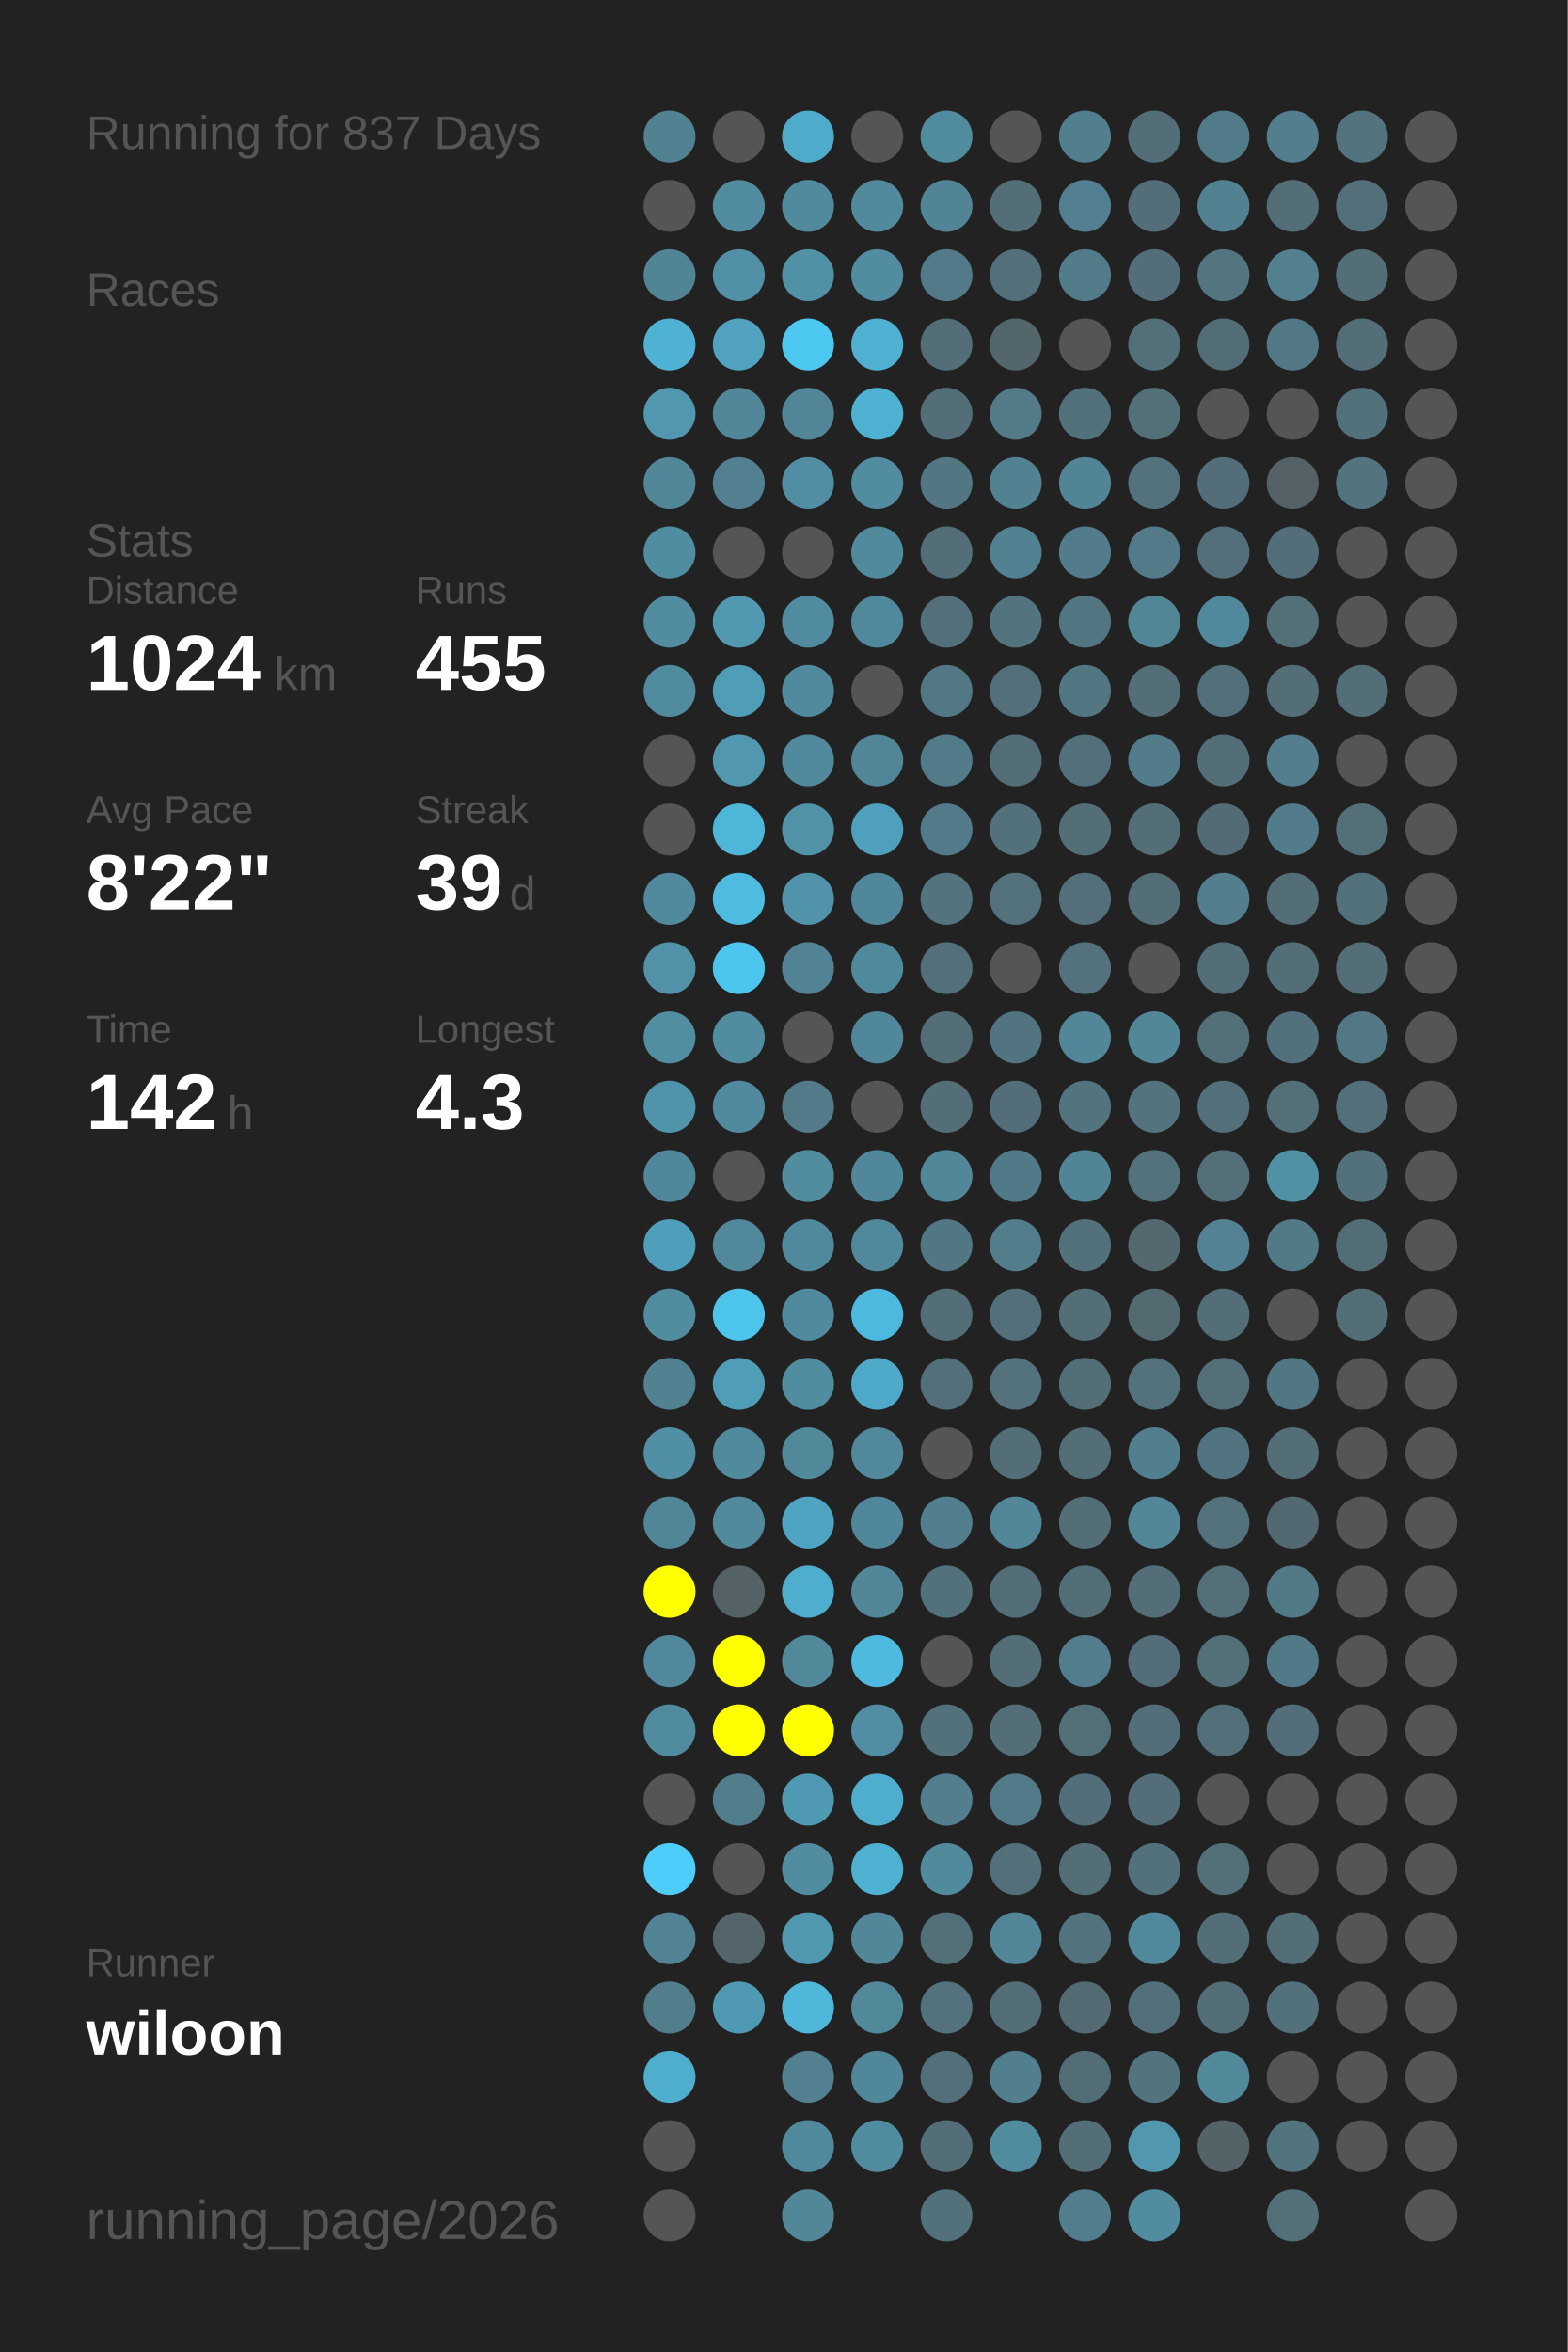
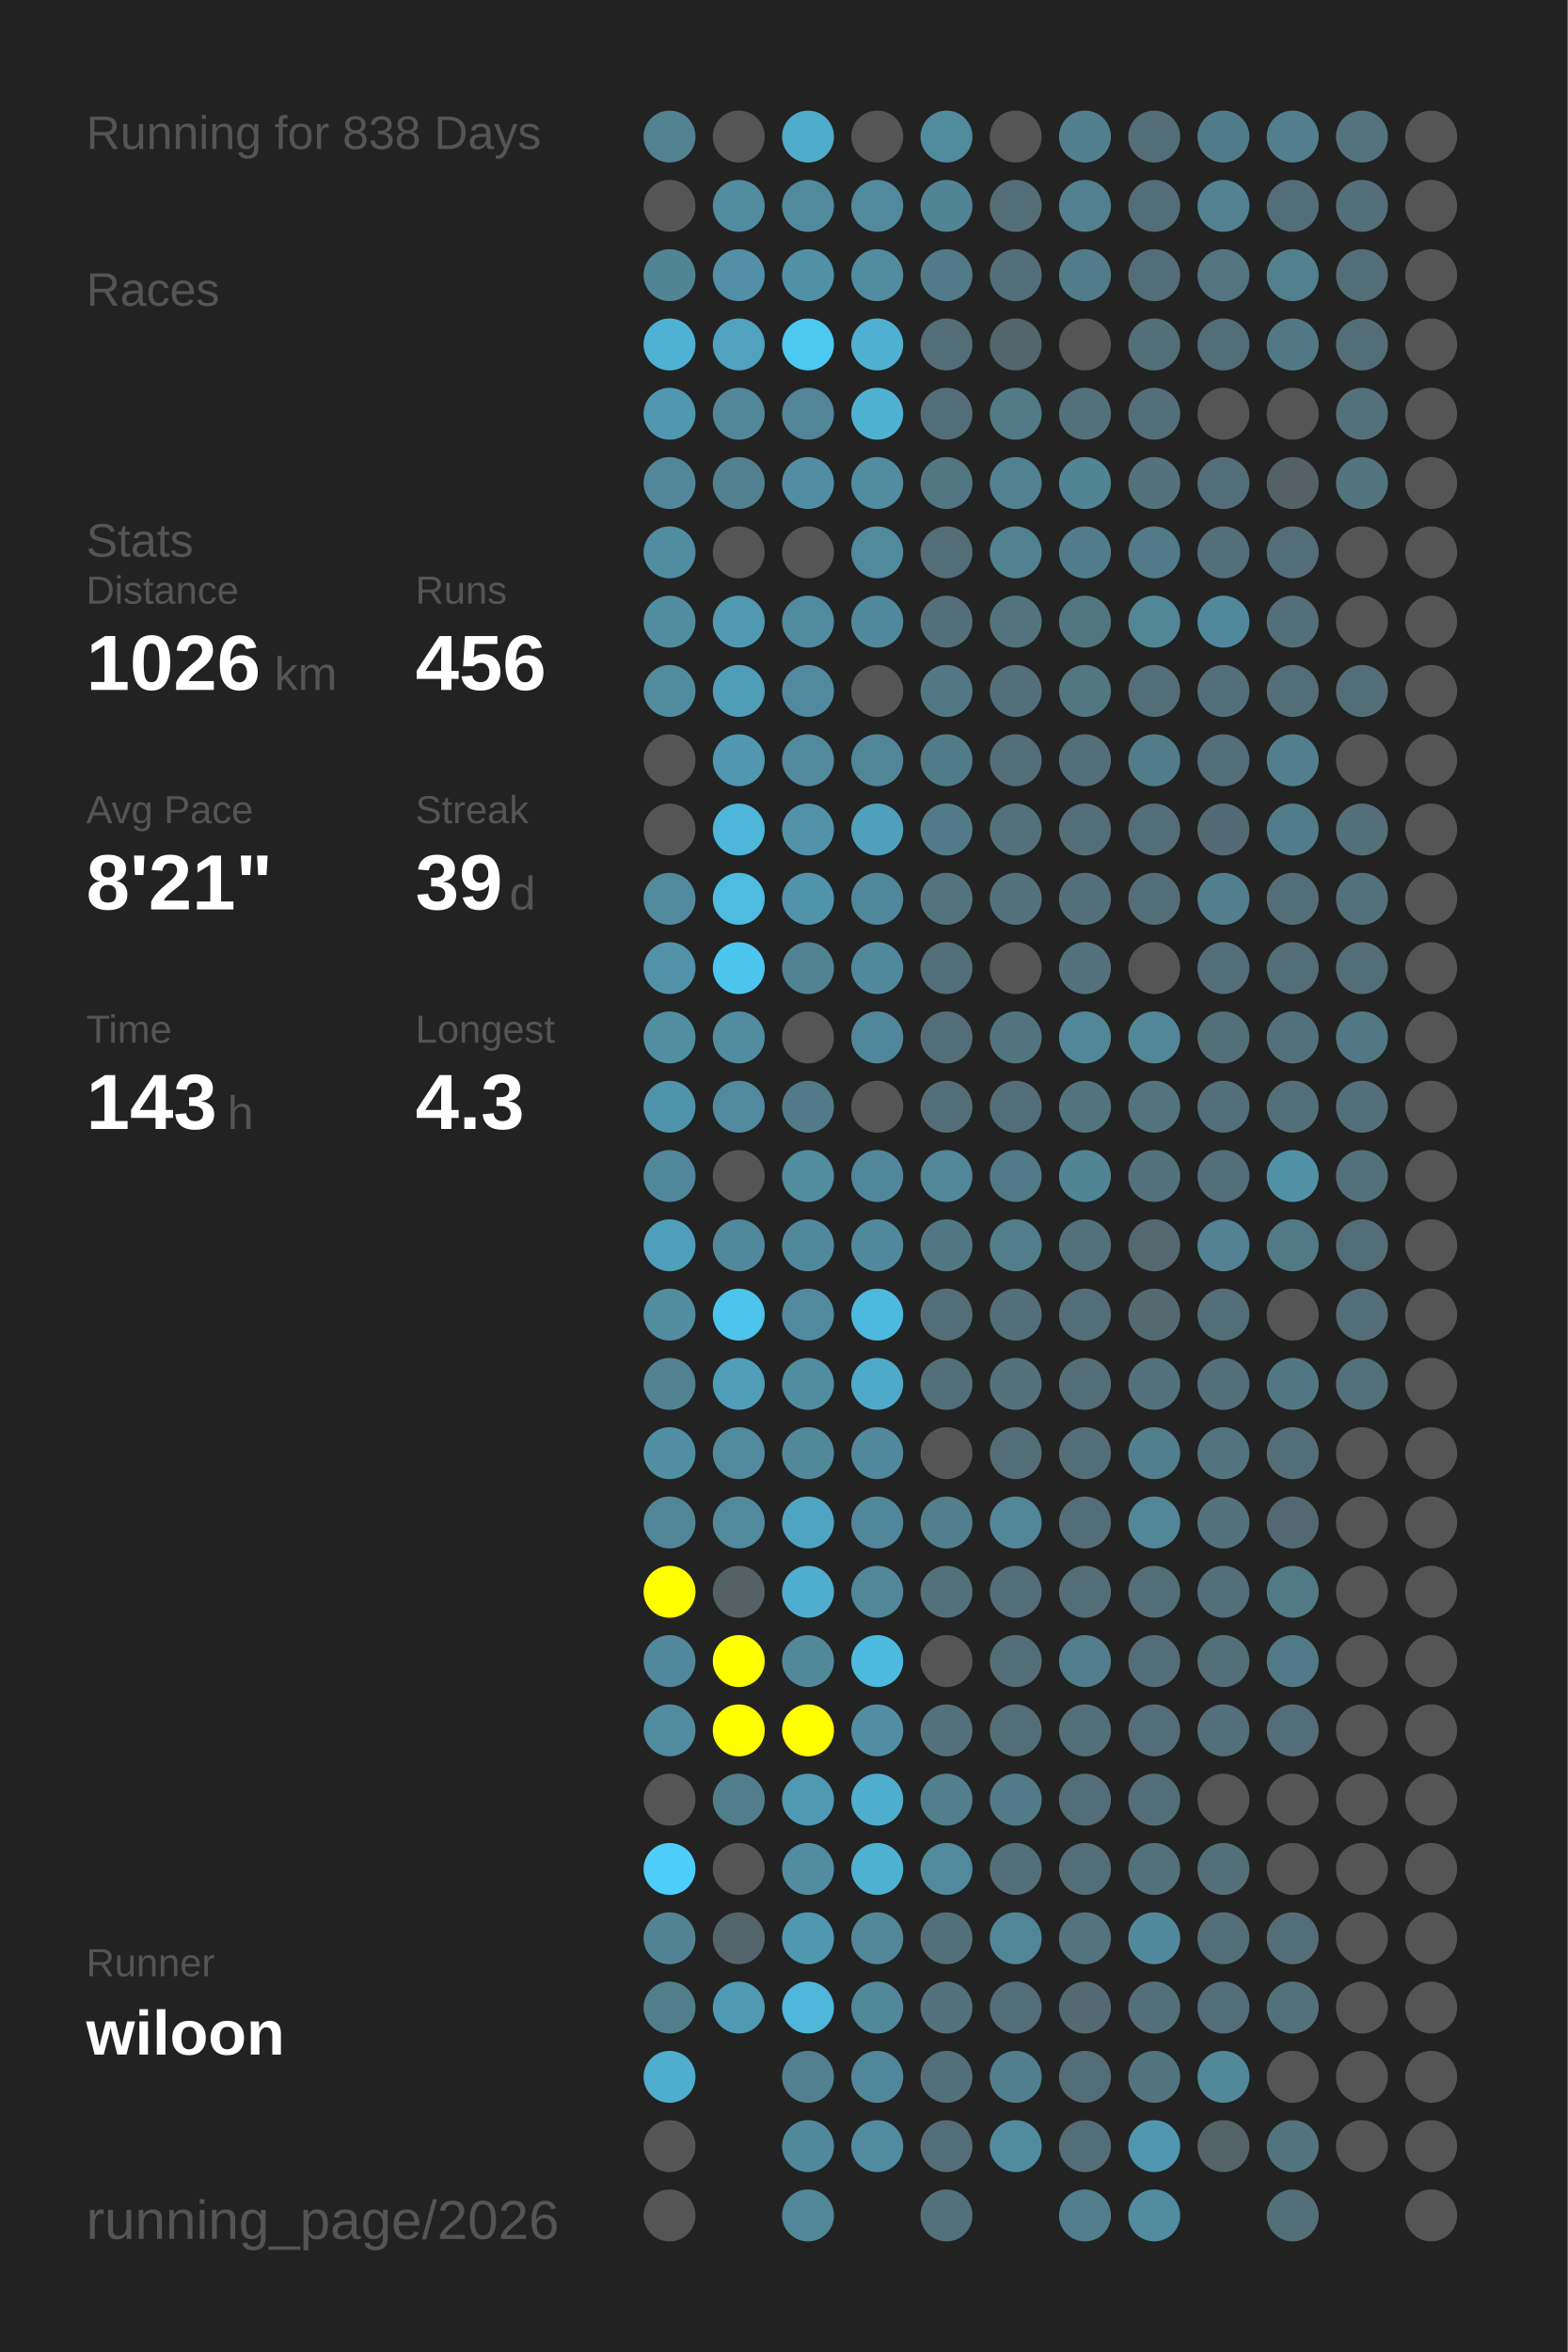
<svg xmlns="http://www.w3.org/2000/svg" baseProfile="full" height="300mm" version="1.1" viewBox="0,0,200,300" width="200mm">
  <defs />
  <rect fill="#222222" height="300" width="200" x="0" y="0" />
-   <text fill="#555555" style="font-size:6px; font-family:Arial;" x="11" y="19">Running for 837 Days</text>
+   <text fill="#555555" style="font-size:6px; font-family:Arial;" x="11" y="19">Running for 838 Days</text>
  <text fill="#555555" style="font-size:6px; font-family:Arial;" x="11" y="39">Races</text>
  <text fill="#555555" style="font-size:6px; font-family:Arial;" x="11" y="71">Stats</text>
  <text fill="#555555" style="font-size:5px; font-family:Arial;" x="11" y="77">Distance</text>
-   <text fill="#FFFFFF" style="font-size:10px; font-family:Arial; font-weight:bold;" x="11" y="88">1024</text>
+   <text fill="#FFFFFF" style="font-size:10px; font-family:Arial; font-weight:bold;" x="11" y="88">1026</text>
  <text fill="#555555" style="font-size:6px; font-family:Arial;" x="35" y="88">km</text>
  <text fill="#555555" style="font-size:5px; font-family:Arial;" x="53" y="77">Runs</text>
-   <text fill="#FFFFFF" style="font-size:10px; font-family:Arial; font-weight:bold;" x="53" y="88">455</text>
+   <text fill="#FFFFFF" style="font-size:10px; font-family:Arial; font-weight:bold;" x="53" y="88">456</text>
  <text fill="#555555" style="font-size:5px; font-family:Arial;" x="11" y="105">Avg Pace</text>
-   <text fill="#FFFFFF" style="font-size:10px; font-family:Arial; font-weight:bold;" x="11" y="116">8'22"</text>
+   <text fill="#FFFFFF" style="font-size:10px; font-family:Arial; font-weight:bold;" x="11" y="116">8'21"</text>
  <text fill="#555555" style="font-size:5px; font-family:Arial;" x="53" y="105">Streak</text>
  <text fill="#FFFFFF" style="font-size:10px; font-family:Arial; font-weight:bold;" x="53" y="116">39</text>
  <text fill="#555555" style="font-size:6px; font-family:Arial;" x="65" y="116">d</text>
  <text fill="#555555" style="font-size:5px; font-family:Arial;" x="11" y="133">Time</text>
-   <text fill="#FFFFFF" style="font-size:10px; font-family:Arial; font-weight:bold;" x="11" y="144">142</text>
+   <text fill="#FFFFFF" style="font-size:10px; font-family:Arial; font-weight:bold;" x="11" y="144">143</text>
  <text fill="#555555" style="font-size:6px; font-family:Arial;" x="29" y="144">h</text>
  <text fill="#555555" style="font-size:5px; font-family:Arial;" x="53" y="133">Longest</text>
  <text fill="#FFFFFF" style="font-size:10px; font-family:Arial; font-weight:bold;" x="53" y="144">4.3</text>
  <text fill="#555555" style="font-size:5px; font-family:Arial;" x="11" y="252.065">Runner</text>
  <text fill="#FFFFFF" style="font-size:8px; font-family:Arial; font-weight:bold;" x="11" y="262.065">wiloon</text>
  <text fill="#555555" style="font-size:7px; font-family:Arial;" x="11" y="285.581">running_page/2026</text>
  <circle cx="85.417" cy="17.419" fill="#528191" r="3.312" />
  <circle cx="85.417" cy="26.258" fill="#555555" r="3.312" />
  <circle cx="85.417" cy="35.097" fill="#518495" r="3.312" />
  <circle cx="85.417" cy="43.935" fill="#4fb2d4" r="3.312" />
  <circle cx="85.417" cy="52.774" fill="#5097af" r="3.312" />
  <circle cx="85.417" cy="61.613" fill="#518799" r="3.312" />
  <circle cx="85.417" cy="70.452" fill="#518da1" r="3.312" />
  <circle cx="85.417" cy="79.29" fill="#518ca0" r="3.312" />
  <circle cx="85.417" cy="88.129" fill="#518b9e" r="3.312" />
  <circle cx="85.417" cy="96.968" fill="#555555" r="3.312" />
  <circle cx="85.417" cy="105.806" fill="#555555" r="3.312" />
  <circle cx="85.417" cy="114.645" fill="#518a9d" r="3.312" />
  <circle cx="85.417" cy="123.484" fill="#5192a8" r="3.312" />
  <circle cx="85.417" cy="132.323" fill="#518ea2" r="3.312" />
  <circle cx="85.417" cy="141.161" fill="#5094ab" r="3.312" />
  <circle cx="85.417" cy="150" fill="#51879a" r="3.312" />
  <circle cx="85.417" cy="158.839" fill="#509fba" r="3.312" />
  <circle cx="85.417" cy="167.677" fill="#518c9f" r="3.312" />
  <circle cx="85.417" cy="176.516" fill="#528292" r="3.312" />
  <circle cx="85.417" cy="185.355" fill="#518fa4" r="3.312" />
  <circle cx="85.417" cy="194.194" fill="#518698" r="3.312" />
  <circle cx="85.417" cy="203.032" fill="#FFFF00" r="3.312" />
  <circle cx="85.417" cy="211.871" fill="#51889b" r="3.312" />
  <circle cx="85.417" cy="220.71" fill="#518b9f" r="3.312" />
  <circle cx="85.417" cy="229.548" fill="#555555" r="3.312" />
  <circle cx="85.417" cy="238.387" fill="#4dcefa" r="3.312" />
  <circle cx="85.417" cy="247.226" fill="#528394" r="3.312" />
  <circle cx="85.417" cy="256.065" fill="#527e8c" r="3.312" />
  <circle cx="85.417" cy="264.903" fill="#4fadcd" r="3.312" />
  <circle cx="85.417" cy="273.742" fill="#555555" r="3.312" />
  <circle cx="85.417" cy="282.581" fill="#555555" r="3.312" />
  <circle cx="94.25" cy="17.419" fill="#555555" r="3.312" />
  <circle cx="94.25" cy="26.258" fill="#518ca0" r="3.312" />
  <circle cx="94.25" cy="35.097" fill="#5190a6" r="3.312" />
  <circle cx="94.25" cy="43.935" fill="#50a2be" r="3.312" />
  <circle cx="94.25" cy="52.774" fill="#518799" r="3.312" />
  <circle cx="94.25" cy="61.613" fill="#528090" r="3.312" />
  <circle cx="94.25" cy="70.452" fill="#555555" r="3.312" />
  <circle cx="94.25" cy="79.29" fill="#5099b1" r="3.312" />
  <circle cx="94.25" cy="88.129" fill="#509db7" r="3.312" />
  <circle cx="94.25" cy="96.968" fill="#5097af" r="3.312" />
  <circle cx="94.25" cy="105.806" fill="#4eb6d9" r="3.312" />
  <circle cx="94.25" cy="114.645" fill="#4ebbe0" r="3.312" />
  <circle cx="94.25" cy="123.484" fill="#4dc6ef" r="3.312" />
  <circle cx="94.25" cy="132.323" fill="#518ca0" r="3.312" />
  <circle cx="94.25" cy="141.161" fill="#518a9e" r="3.312" />
  <circle cx="94.25" cy="150" fill="#555555" r="3.312" />
  <circle cx="94.25" cy="158.839" fill="#51889b" r="3.312" />
  <circle cx="94.25" cy="167.677" fill="#4dc4ec" r="3.312" />
  <circle cx="94.25" cy="176.516" fill="#509db7" r="3.312" />
  <circle cx="94.25" cy="185.355" fill="#518a9d" r="3.312" />
  <circle cx="94.25" cy="194.194" fill="#51899d" r="3.312" />
  <circle cx="94.25" cy="203.032" fill="#546266" r="3.312" />
  <circle cx="94.25" cy="211.871" fill="#FFFF00" r="3.312" />
  <circle cx="94.25" cy="220.71" fill="#FFFF00" r="3.312" />
  <circle cx="94.25" cy="229.548" fill="#527e8c" r="3.312" />
  <circle cx="94.25" cy="238.387" fill="#555555" r="3.312" />
  <circle cx="94.25" cy="247.226" fill="#53656b" r="3.312" />
  <circle cx="94.25" cy="256.065" fill="#5099b2" r="3.312" />
  <circle cx="103.083" cy="17.419" fill="#4fabca" r="3.312" />
  <circle cx="103.083" cy="26.258" fill="#518a9d" r="3.312" />
  <circle cx="103.083" cy="35.097" fill="#5191a6" r="3.312" />
  <circle cx="103.083" cy="43.935" fill="#4dc8f1" r="3.312" />
  <circle cx="103.083" cy="52.774" fill="#518597" r="3.312" />
  <circle cx="103.083" cy="61.613" fill="#518ea3" r="3.312" />
  <circle cx="103.083" cy="70.452" fill="#555555" r="3.312" />
  <circle cx="103.083" cy="79.29" fill="#518b9f" r="3.312" />
  <circle cx="103.083" cy="88.129" fill="#518a9e" r="3.312" />
  <circle cx="103.083" cy="96.968" fill="#518a9d" r="3.312" />
  <circle cx="103.083" cy="105.806" fill="#5192a9" r="3.312" />
  <circle cx="103.083" cy="114.645" fill="#5093aa" r="3.312" />
  <circle cx="103.083" cy="123.484" fill="#528394" r="3.312" />
  <circle cx="103.083" cy="132.323" fill="#555555" r="3.312" />
  <circle cx="103.083" cy="141.161" fill="#527a88" r="3.312" />
  <circle cx="103.083" cy="150" fill="#518c9f" r="3.312" />
  <circle cx="103.083" cy="158.839" fill="#51899c" r="3.312" />
  <circle cx="103.083" cy="167.677" fill="#518a9e" r="3.312" />
  <circle cx="103.083" cy="176.516" fill="#518da1" r="3.312" />
  <circle cx="103.083" cy="185.355" fill="#51889a" r="3.312" />
  <circle cx="103.083" cy="194.194" fill="#4fa4c1" r="3.312" />
  <circle cx="103.083" cy="203.032" fill="#4faece" r="3.312" />
  <circle cx="103.083" cy="211.871" fill="#51899b" r="3.312" />
  <circle cx="103.083" cy="220.71" fill="#FFFF00" r="3.312" />
  <circle cx="103.083" cy="229.548" fill="#5099b2" r="3.312" />
  <circle cx="103.083" cy="238.387" fill="#518ca0" r="3.312" />
  <circle cx="103.083" cy="247.226" fill="#5098b0" r="3.312" />
  <circle cx="103.083" cy="256.065" fill="#4eb7da" r="3.312" />
  <circle cx="103.083" cy="264.903" fill="#528090" r="3.312" />
  <circle cx="103.083" cy="273.742" fill="#51899c" r="3.312" />
  <circle cx="103.083" cy="282.581" fill="#518799" r="3.312" />
  <circle cx="111.917" cy="17.419" fill="#555555" r="3.312" />
  <circle cx="111.917" cy="26.258" fill="#518a9d" r="3.312" />
  <circle cx="111.917" cy="35.097" fill="#518ca0" r="3.312" />
  <circle cx="111.917" cy="43.935" fill="#4fb0d1" r="3.312" />
  <circle cx="111.917" cy="52.774" fill="#4fb1d2" r="3.312" />
  <circle cx="111.917" cy="61.613" fill="#518ca0" r="3.312" />
  <circle cx="111.917" cy="70.452" fill="#518a9d" r="3.312" />
  <circle cx="111.917" cy="79.29" fill="#51899c" r="3.312" />
  <circle cx="111.917" cy="88.129" fill="#555555" r="3.312" />
  <circle cx="111.917" cy="96.968" fill="#518698" r="3.312" />
  <circle cx="111.917" cy="105.806" fill="#50a0bb" r="3.312" />
  <circle cx="111.917" cy="114.645" fill="#51879a" r="3.312" />
  <circle cx="111.917" cy="123.484" fill="#51899c" r="3.312" />
  <circle cx="111.917" cy="132.323" fill="#51879a" r="3.312" />
  <circle cx="111.917" cy="141.161" fill="#555555" r="3.312" />
  <circle cx="111.917" cy="150" fill="#51879a" r="3.312" />
  <circle cx="111.917" cy="158.839" fill="#51899c" r="3.312" />
  <circle cx="111.917" cy="167.677" fill="#4eb9de" r="3.312" />
  <circle cx="111.917" cy="176.516" fill="#4faac9" r="3.312" />
  <circle cx="111.917" cy="185.355" fill="#51889b" r="3.312" />
  <circle cx="111.917" cy="194.194" fill="#51879a" r="3.312" />
  <circle cx="111.917" cy="203.032" fill="#518799" r="3.312" />
  <circle cx="111.917" cy="211.871" fill="#4ebadf" r="3.312" />
  <circle cx="111.917" cy="220.71" fill="#518ea3" r="3.312" />
  <circle cx="111.917" cy="229.548" fill="#4fadcd" r="3.312" />
  <circle cx="111.917" cy="238.387" fill="#4fb1d2" r="3.312" />
  <circle cx="111.917" cy="247.226" fill="#518799" r="3.312" />
  <circle cx="111.917" cy="256.065" fill="#51889a" r="3.312" />
  <circle cx="111.917" cy="264.903" fill="#51879a" r="3.312" />
  <circle cx="111.917" cy="273.742" fill="#518b9f" r="3.312" />
  <circle cx="120.75" cy="17.419" fill="#518b9e" r="3.312" />
  <circle cx="120.75" cy="26.258" fill="#518495" r="3.312" />
  <circle cx="120.75" cy="35.097" fill="#527a88" r="3.312" />
  <circle cx="120.75" cy="43.935" fill="#536e77" r="3.312" />
  <circle cx="120.75" cy="52.774" fill="#536e77" r="3.312" />
  <circle cx="120.75" cy="61.613" fill="#527682" r="3.312" />
  <circle cx="120.75" cy="70.452" fill="#536e77" r="3.312" />
  <circle cx="120.75" cy="79.29" fill="#536f79" r="3.312" />
  <circle cx="120.75" cy="88.129" fill="#527885" r="3.312" />
  <circle cx="120.75" cy="96.968" fill="#527b89" r="3.312" />
  <circle cx="120.75" cy="105.806" fill="#527a88" r="3.312" />
  <circle cx="120.75" cy="114.645" fill="#53747f" r="3.312" />
  <circle cx="120.75" cy="123.484" fill="#536f79" r="3.312" />
  <circle cx="120.75" cy="132.323" fill="#536e77" r="3.312" />
  <circle cx="120.75" cy="141.161" fill="#536e77" r="3.312" />
  <circle cx="120.75" cy="150" fill="#518799" r="3.312" />
  <circle cx="120.75" cy="158.839" fill="#527784" r="3.312" />
  <circle cx="120.75" cy="167.677" fill="#536e77" r="3.312" />
  <circle cx="120.75" cy="176.516" fill="#53707a" r="3.312" />
  <circle cx="120.75" cy="185.355" fill="#555555" r="3.312" />
  <circle cx="120.75" cy="194.194" fill="#527e8d" r="3.312" />
  <circle cx="120.75" cy="203.032" fill="#53717b" r="3.312" />
  <circle cx="120.75" cy="211.871" fill="#555555" r="3.312" />
  <circle cx="120.75" cy="220.71" fill="#53717b" r="3.312" />
  <circle cx="120.75" cy="229.548" fill="#527e8d" r="3.312" />
  <circle cx="120.75" cy="238.387" fill="#518a9d" r="3.312" />
  <circle cx="120.75" cy="247.226" fill="#536f78" r="3.312" />
  <circle cx="120.75" cy="256.065" fill="#53727d" r="3.312" />
  <circle cx="120.75" cy="264.903" fill="#536f79" r="3.312" />
  <circle cx="120.75" cy="273.742" fill="#536e77" r="3.312" />
  <circle cx="120.75" cy="282.581" fill="#53717b" r="3.312" />
  <circle cx="129.583" cy="17.419" fill="#555555" r="3.312" />
  <circle cx="129.583" cy="26.258" fill="#536e77" r="3.312" />
  <circle cx="129.583" cy="35.097" fill="#536f79" r="3.312" />
  <circle cx="129.583" cy="43.935" fill="#53666c" r="3.312" />
  <circle cx="129.583" cy="52.774" fill="#527a87" r="3.312" />
  <circle cx="129.583" cy="61.613" fill="#528191" r="3.312" />
  <circle cx="129.583" cy="70.452" fill="#528292" r="3.312" />
  <circle cx="129.583" cy="79.29" fill="#53747f" r="3.312" />
  <circle cx="129.583" cy="88.129" fill="#536f79" r="3.312" />
  <circle cx="129.583" cy="96.968" fill="#536e77" r="3.312" />
  <circle cx="129.583" cy="105.806" fill="#53717b" r="3.312" />
  <circle cx="129.583" cy="114.645" fill="#53727c" r="3.312" />
  <circle cx="129.583" cy="123.484" fill="#555555" r="3.312" />
  <circle cx="129.583" cy="132.323" fill="#527480" r="3.312" />
  <circle cx="129.583" cy="141.161" fill="#536e78" r="3.312" />
  <circle cx="129.583" cy="150" fill="#527987" r="3.312" />
  <circle cx="129.583" cy="158.839" fill="#527e8c" r="3.312" />
  <circle cx="129.583" cy="167.677" fill="#536f79" r="3.312" />
  <circle cx="129.583" cy="176.516" fill="#53727c" r="3.312" />
  <circle cx="129.583" cy="185.355" fill="#536e77" r="3.312" />
  <circle cx="129.583" cy="194.194" fill="#518799" r="3.312" />
  <circle cx="129.583" cy="203.032" fill="#536e77" r="3.312" />
  <circle cx="129.583" cy="211.871" fill="#536e77" r="3.312" />
  <circle cx="129.583" cy="220.71" fill="#536e77" r="3.312" />
  <circle cx="129.583" cy="229.548" fill="#527a88" r="3.312" />
  <circle cx="129.583" cy="238.387" fill="#536f79" r="3.312" />
  <circle cx="129.583" cy="247.226" fill="#518698" r="3.312" />
  <circle cx="129.583" cy="256.065" fill="#536e77" r="3.312" />
  <circle cx="129.583" cy="264.903" fill="#527f8e" r="3.312" />
  <circle cx="129.583" cy="273.742" fill="#518b9e" r="3.312" />
  <circle cx="138.417" cy="17.419" fill="#527f8e" r="3.312" />
  <circle cx="138.417" cy="26.258" fill="#528090" r="3.312" />
  <circle cx="138.417" cy="35.097" fill="#527c8a" r="3.312" />
  <circle cx="138.417" cy="43.935" fill="#555555" r="3.312" />
  <circle cx="138.417" cy="52.774" fill="#53717b" r="3.312" />
  <circle cx="138.417" cy="61.613" fill="#518495" r="3.312" />
  <circle cx="138.417" cy="70.452" fill="#527c8b" r="3.312" />
  <circle cx="138.417" cy="79.29" fill="#527681" r="3.312" />
  <circle cx="138.417" cy="88.129" fill="#527682" r="3.312" />
  <circle cx="138.417" cy="96.968" fill="#536f79" r="3.312" />
  <circle cx="138.417" cy="105.806" fill="#536e77" r="3.312" />
  <circle cx="138.417" cy="114.645" fill="#53707a" r="3.312" />
  <circle cx="138.417" cy="123.484" fill="#53727d" r="3.312" />
  <circle cx="138.417" cy="132.323" fill="#518799" r="3.312" />
  <circle cx="138.417" cy="141.161" fill="#52747f" r="3.312" />
  <circle cx="138.417" cy="150" fill="#518495" r="3.312" />
  <circle cx="138.417" cy="158.839" fill="#53717b" r="3.312" />
  <circle cx="138.417" cy="167.677" fill="#536e77" r="3.312" />
  <circle cx="138.417" cy="176.516" fill="#536e77" r="3.312" />
  <circle cx="138.417" cy="185.355" fill="#536e77" r="3.312" />
  <circle cx="138.417" cy="194.194" fill="#536e77" r="3.312" />
  <circle cx="138.417" cy="203.032" fill="#536e77" r="3.312" />
  <circle cx="138.417" cy="211.871" fill="#527d8c" r="3.312" />
  <circle cx="138.417" cy="220.71" fill="#537079" r="3.312" />
  <circle cx="138.417" cy="229.548" fill="#536e78" r="3.312" />
  <circle cx="138.417" cy="238.387" fill="#536e77" r="3.312" />
  <circle cx="138.417" cy="247.226" fill="#53737e" r="3.312" />
  <circle cx="138.417" cy="256.065" fill="#536a72" r="3.312" />
  <circle cx="138.417" cy="264.903" fill="#536d76" r="3.312" />
  <circle cx="138.417" cy="273.742" fill="#536e77" r="3.312" />
  <circle cx="138.417" cy="282.581" fill="#527d8c" r="3.312" />
  <circle cx="147.25" cy="17.419" fill="#536e77" r="3.312" />
  <circle cx="147.25" cy="26.258" fill="#536e78" r="3.312" />
  <circle cx="147.25" cy="35.097" fill="#536e78" r="3.312" />
  <circle cx="147.25" cy="43.935" fill="#536f78" r="3.312" />
  <circle cx="147.25" cy="52.774" fill="#536f78" r="3.312" />
  <circle cx="147.25" cy="61.613" fill="#53727c" r="3.312" />
  <circle cx="147.25" cy="70.452" fill="#527a88" r="3.312" />
  <circle cx="147.25" cy="79.29" fill="#518697" r="3.312" />
  <circle cx="147.25" cy="88.129" fill="#536e77" r="3.312" />
  <circle cx="147.25" cy="96.968" fill="#527c8a" r="3.312" />
  <circle cx="147.25" cy="105.806" fill="#536e77" r="3.312" />
  <circle cx="147.25" cy="114.645" fill="#536e77" r="3.312" />
  <circle cx="147.25" cy="123.484" fill="#555555" r="3.312" />
  <circle cx="147.25" cy="132.323" fill="#518799" r="3.312" />
  <circle cx="147.25" cy="141.161" fill="#53737e" r="3.312" />
  <circle cx="147.25" cy="150" fill="#53727c" r="3.312" />
  <circle cx="147.25" cy="158.839" fill="#53686f" r="3.312" />
  <circle cx="147.25" cy="167.677" fill="#536a71" r="3.312" />
  <circle cx="147.25" cy="176.516" fill="#53727d" r="3.312" />
  <circle cx="147.25" cy="185.355" fill="#527f8e" r="3.312" />
  <circle cx="147.25" cy="194.194" fill="#518799" r="3.312" />
  <circle cx="147.25" cy="203.032" fill="#536e77" r="3.312" />
  <circle cx="147.25" cy="211.871" fill="#536e78" r="3.312" />
  <circle cx="147.25" cy="220.71" fill="#536e78" r="3.312" />
  <circle cx="147.25" cy="229.548" fill="#536e78" r="3.312" />
  <circle cx="147.25" cy="238.387" fill="#53717b" r="3.312" />
  <circle cx="147.25" cy="247.226" fill="#51899c" r="3.312" />
  <circle cx="147.25" cy="256.065" fill="#53707a" r="3.312" />
  <circle cx="147.25" cy="264.903" fill="#52747f" r="3.312" />
  <circle cx="147.25" cy="273.742" fill="#5097af" r="3.312" />
  <circle cx="147.25" cy="282.581" fill="#518ca0" r="3.312" />
  <circle cx="156.083" cy="17.419" fill="#527b89" r="3.312" />
  <circle cx="156.083" cy="26.258" fill="#528191" r="3.312" />
  <circle cx="156.083" cy="35.097" fill="#527580" r="3.312" />
  <circle cx="156.083" cy="43.935" fill="#536d76" r="3.312" />
  <circle cx="156.083" cy="52.774" fill="#555555" r="3.312" />
  <circle cx="156.083" cy="61.613" fill="#536e78" r="3.312" />
  <circle cx="156.083" cy="70.452" fill="#536f79" r="3.312" />
  <circle cx="156.083" cy="79.29" fill="#51889b" r="3.312" />
  <circle cx="156.083" cy="88.129" fill="#53707a" r="3.312" />
  <circle cx="156.083" cy="96.968" fill="#536e77" r="3.312" />
  <circle cx="156.083" cy="105.806" fill="#536b74" r="3.312" />
  <circle cx="156.083" cy="114.645" fill="#527e8d" r="3.312" />
  <circle cx="156.083" cy="123.484" fill="#536e77" r="3.312" />
  <circle cx="156.083" cy="132.323" fill="#536f78" r="3.312" />
  <circle cx="156.083" cy="141.161" fill="#536f79" r="3.312" />
  <circle cx="156.083" cy="150" fill="#536f78" r="3.312" />
  <circle cx="156.083" cy="158.839" fill="#528293" r="3.312" />
  <circle cx="156.083" cy="167.677" fill="#536e77" r="3.312" />
  <circle cx="156.083" cy="176.516" fill="#536f78" r="3.312" />
  <circle cx="156.083" cy="185.355" fill="#527480" r="3.312" />
  <circle cx="156.083" cy="194.194" fill="#53727c" r="3.312" />
  <circle cx="156.083" cy="203.032" fill="#536f78" r="3.312" />
  <circle cx="156.083" cy="211.871" fill="#536f78" r="3.312" />
  <circle cx="156.083" cy="220.71" fill="#536f79" r="3.312" />
  <circle cx="156.083" cy="229.548" fill="#555555" r="3.312" />
  <circle cx="156.083" cy="238.387" fill="#536f78" r="3.312" />
  <circle cx="156.083" cy="247.226" fill="#536e77" r="3.312" />
  <circle cx="156.083" cy="256.065" fill="#536e77" r="3.312" />
  <circle cx="156.083" cy="264.903" fill="#51889a" r="3.312" />
  <circle cx="156.083" cy="273.742" fill="#546368" r="3.312" />
  <circle cx="164.917" cy="17.419" fill="#527e8d" r="3.312" />
  <circle cx="164.917" cy="26.258" fill="#536e77" r="3.312" />
  <circle cx="164.917" cy="35.097" fill="#52808f" r="3.312" />
  <circle cx="164.917" cy="43.935" fill="#527885" r="3.312" />
  <circle cx="164.917" cy="52.774" fill="#555555" r="3.312" />
  <circle cx="164.917" cy="61.613" fill="#546267" r="3.312" />
  <circle cx="164.917" cy="70.452" fill="#536e78" r="3.312" />
  <circle cx="164.917" cy="79.29" fill="#536f78" r="3.312" />
  <circle cx="164.917" cy="88.129" fill="#536e77" r="3.312" />
  <circle cx="164.917" cy="96.968" fill="#527e8d" r="3.312" />
  <circle cx="164.917" cy="105.806" fill="#527c8b" r="3.312" />
  <circle cx="164.917" cy="114.645" fill="#536e77" r="3.312" />
  <circle cx="164.917" cy="123.484" fill="#536e77" r="3.312" />
  <circle cx="164.917" cy="132.323" fill="#53717c" r="3.312" />
  <circle cx="164.917" cy="141.161" fill="#536f78" r="3.312" />
  <circle cx="164.917" cy="150" fill="#5191a6" r="3.312" />
  <circle cx="164.917" cy="158.839" fill="#527986" r="3.312" />
  <circle cx="164.917" cy="167.677" fill="#555555" r="3.312" />
  <circle cx="164.917" cy="176.516" fill="#527784" r="3.312" />
  <circle cx="164.917" cy="185.355" fill="#536e77" r="3.312" />
  <circle cx="164.917" cy="194.194" fill="#536971" r="3.312" />
  <circle cx="164.917" cy="203.032" fill="#527986" r="3.312" />
  <circle cx="164.917" cy="211.871" fill="#527987" r="3.312" />
  <circle cx="164.917" cy="220.71" fill="#536e78" r="3.312" />
  <circle cx="164.917" cy="229.548" fill="#555555" r="3.312" />
  <circle cx="164.917" cy="238.387" fill="#555555" r="3.312" />
  <circle cx="164.917" cy="247.226" fill="#536e77" r="3.312" />
  <circle cx="164.917" cy="256.065" fill="#53717b" r="3.312" />
  <circle cx="164.917" cy="264.903" fill="#555555" r="3.312" />
  <circle cx="164.917" cy="273.742" fill="#52747f" r="3.312" />
  <circle cx="164.917" cy="282.581" fill="#536f78" r="3.312" />
  <circle cx="173.75" cy="17.419" fill="#53737e" r="3.312" />
  <circle cx="173.75" cy="26.258" fill="#536f79" r="3.312" />
  <circle cx="173.75" cy="35.097" fill="#536e77" r="3.312" />
  <circle cx="173.75" cy="43.935" fill="#536e77" r="3.312" />
  <circle cx="173.75" cy="52.774" fill="#53717b" r="3.312" />
  <circle cx="173.75" cy="61.613" fill="#52747f" r="3.312" />
  <circle cx="173.75" cy="70.452" fill="#555555" r="3.312" />
  <circle cx="173.75" cy="79.29" fill="#555555" r="3.312" />
  <circle cx="173.75" cy="88.129" fill="#536e77" r="3.312" />
  <circle cx="173.75" cy="96.968" fill="#555555" r="3.312" />
  <circle cx="173.75" cy="105.806" fill="#536f78" r="3.312" />
  <circle cx="173.75" cy="114.645" fill="#53717b" r="3.312" />
  <circle cx="173.75" cy="123.484" fill="#536e77" r="3.312" />
  <circle cx="173.75" cy="132.323" fill="#527885" r="3.312" />
  <circle cx="173.75" cy="141.161" fill="#53707a" r="3.312" />
  <circle cx="173.75" cy="150" fill="#53717b" r="3.312" />
  <circle cx="173.75" cy="158.839" fill="#536d76" r="3.312" />
  <circle cx="173.75" cy="167.677" fill="#536e77" r="3.312" />
-   <circle cx="173.75" cy="176.516" fill="#555555" r="3.312" />
+   <circle cx="173.75" cy="176.516" fill="#53717b" r="3.312" />
  <circle cx="173.75" cy="185.355" fill="#555555" r="3.312" />
  <circle cx="173.75" cy="194.194" fill="#555555" r="3.312" />
  <circle cx="173.75" cy="203.032" fill="#555555" r="3.312" />
  <circle cx="173.75" cy="211.871" fill="#555555" r="3.312" />
  <circle cx="173.75" cy="220.71" fill="#555555" r="3.312" />
  <circle cx="173.75" cy="229.548" fill="#555555" r="3.312" />
  <circle cx="173.75" cy="238.387" fill="#555555" r="3.312" />
  <circle cx="173.75" cy="247.226" fill="#555555" r="3.312" />
  <circle cx="173.75" cy="256.065" fill="#555555" r="3.312" />
  <circle cx="173.75" cy="264.903" fill="#555555" r="3.312" />
  <circle cx="173.75" cy="273.742" fill="#555555" r="3.312" />
  <circle cx="182.583" cy="17.419" fill="#555555" r="3.312" />
  <circle cx="182.583" cy="26.258" fill="#555555" r="3.312" />
  <circle cx="182.583" cy="35.097" fill="#555555" r="3.312" />
  <circle cx="182.583" cy="43.935" fill="#555555" r="3.312" />
  <circle cx="182.583" cy="52.774" fill="#555555" r="3.312" />
  <circle cx="182.583" cy="61.613" fill="#555555" r="3.312" />
  <circle cx="182.583" cy="70.452" fill="#555555" r="3.312" />
  <circle cx="182.583" cy="79.29" fill="#555555" r="3.312" />
  <circle cx="182.583" cy="88.129" fill="#555555" r="3.312" />
  <circle cx="182.583" cy="96.968" fill="#555555" r="3.312" />
  <circle cx="182.583" cy="105.806" fill="#555555" r="3.312" />
  <circle cx="182.583" cy="114.645" fill="#555555" r="3.312" />
  <circle cx="182.583" cy="123.484" fill="#555555" r="3.312" />
  <circle cx="182.583" cy="132.323" fill="#555555" r="3.312" />
  <circle cx="182.583" cy="141.161" fill="#555555" r="3.312" />
  <circle cx="182.583" cy="150" fill="#555555" r="3.312" />
  <circle cx="182.583" cy="158.839" fill="#555555" r="3.312" />
  <circle cx="182.583" cy="167.677" fill="#555555" r="3.312" />
  <circle cx="182.583" cy="176.516" fill="#555555" r="3.312" />
  <circle cx="182.583" cy="185.355" fill="#555555" r="3.312" />
  <circle cx="182.583" cy="194.194" fill="#555555" r="3.312" />
  <circle cx="182.583" cy="203.032" fill="#555555" r="3.312" />
  <circle cx="182.583" cy="211.871" fill="#555555" r="3.312" />
  <circle cx="182.583" cy="220.71" fill="#555555" r="3.312" />
  <circle cx="182.583" cy="229.548" fill="#555555" r="3.312" />
  <circle cx="182.583" cy="238.387" fill="#555555" r="3.312" />
  <circle cx="182.583" cy="247.226" fill="#555555" r="3.312" />
  <circle cx="182.583" cy="256.065" fill="#555555" r="3.312" />
  <circle cx="182.583" cy="264.903" fill="#555555" r="3.312" />
  <circle cx="182.583" cy="273.742" fill="#555555" r="3.312" />
  <circle cx="182.583" cy="282.581" fill="#555555" r="3.312" />
</svg>
